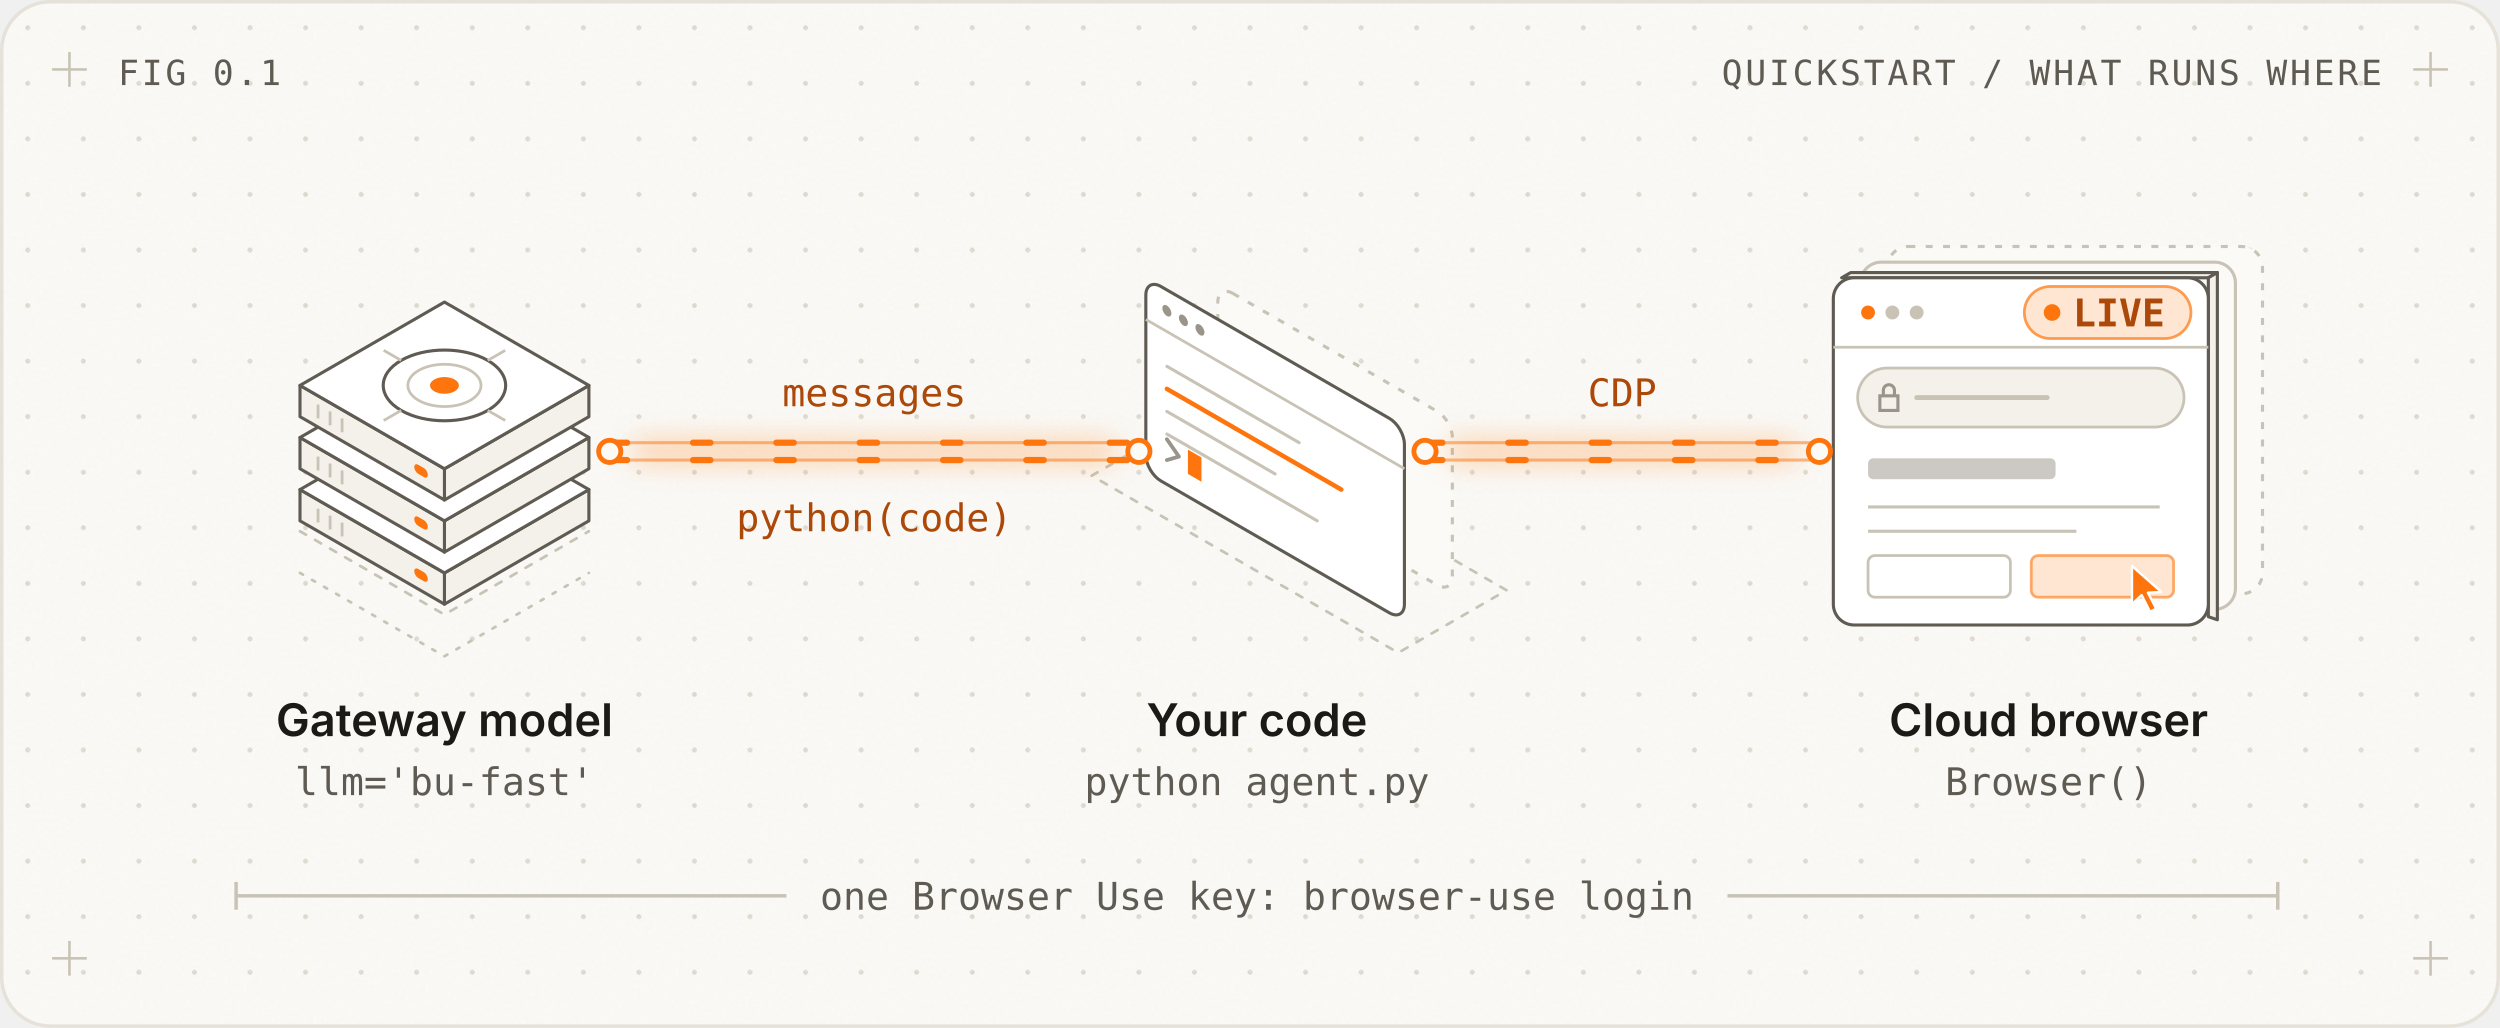
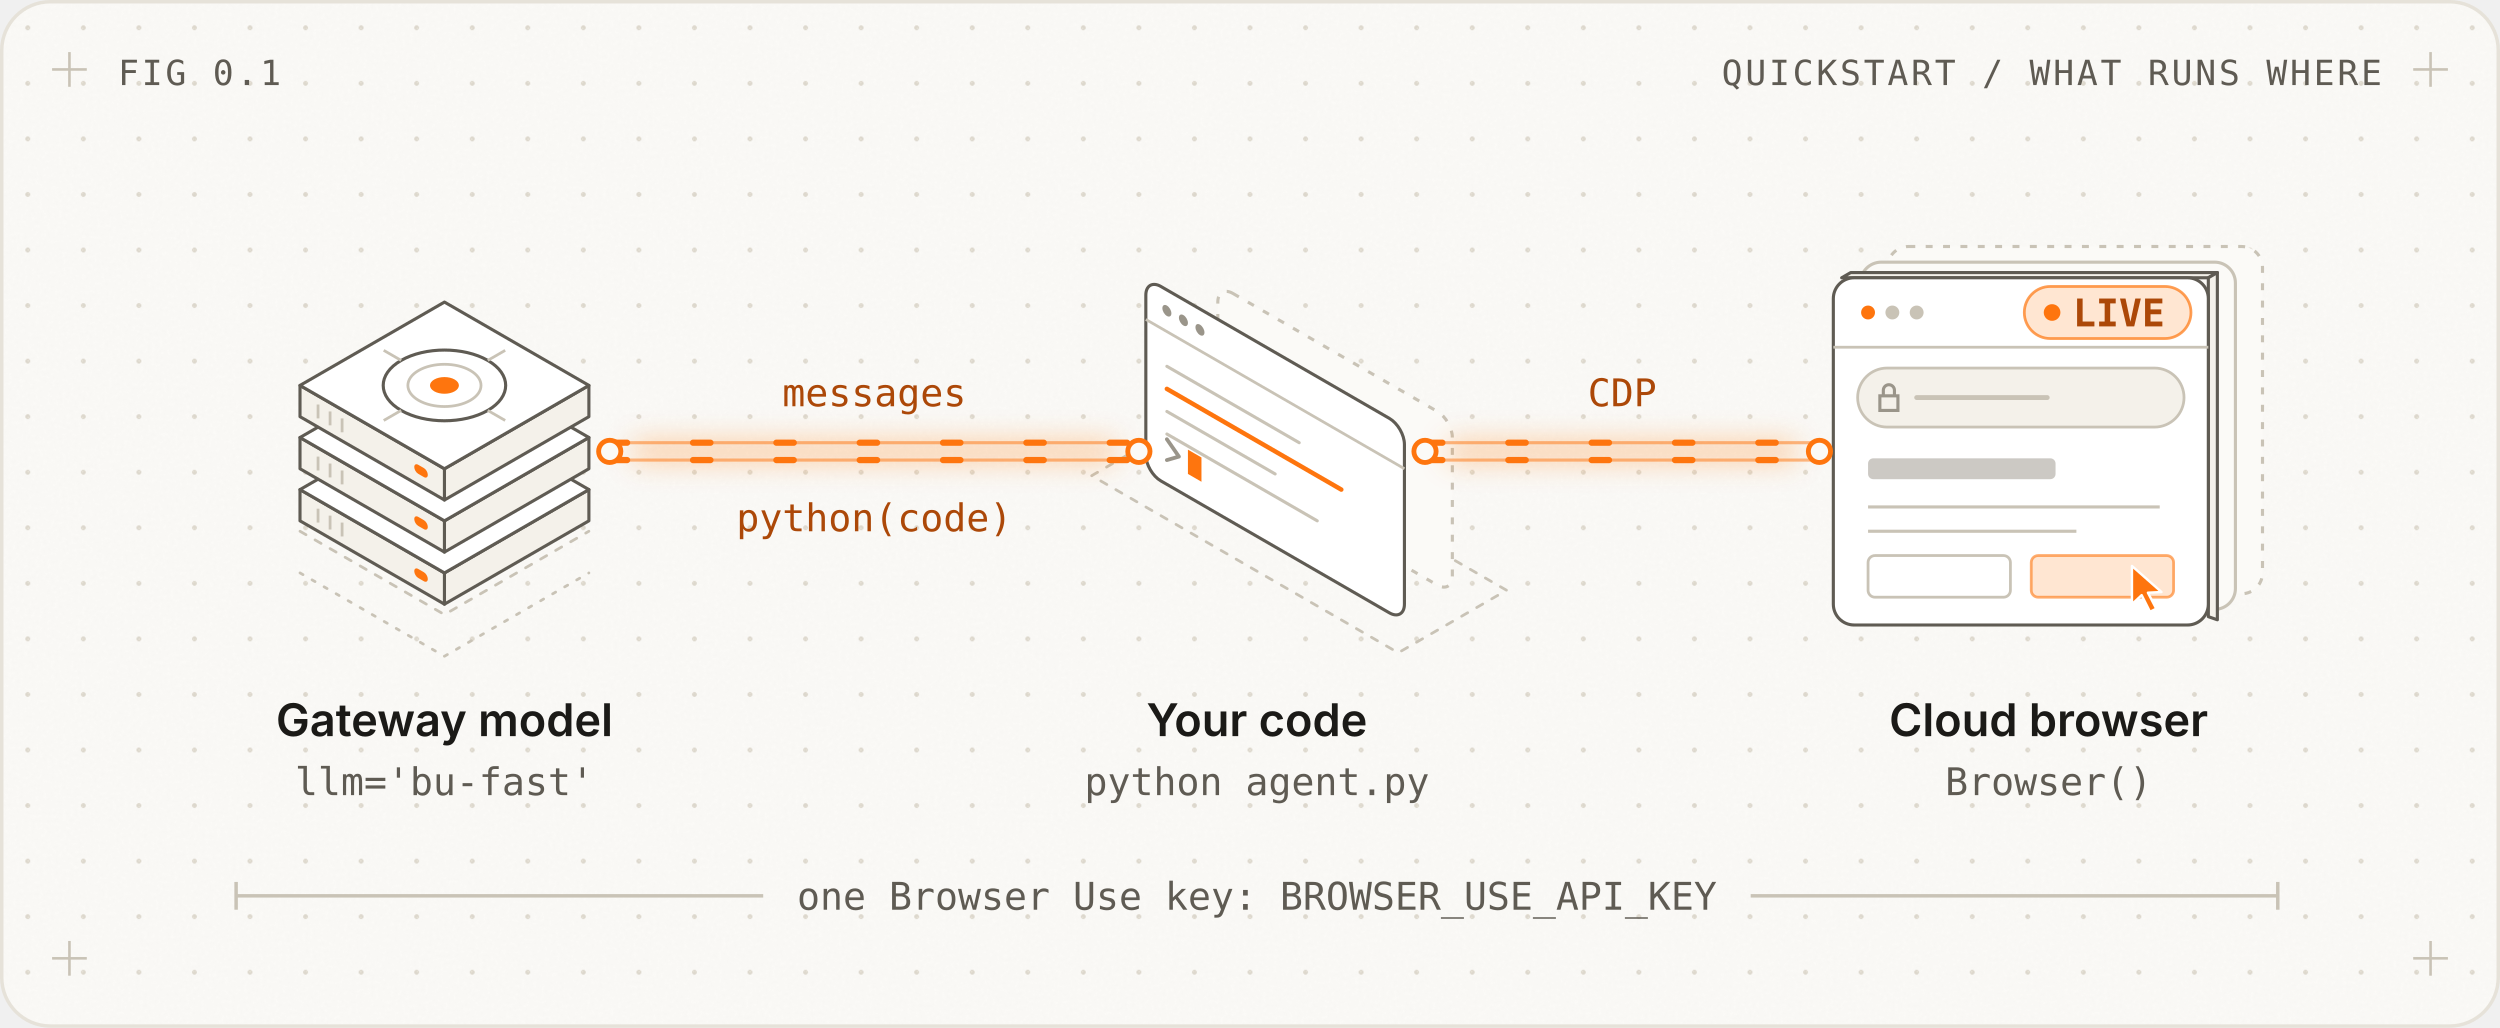
<svg xmlns="http://www.w3.org/2000/svg" viewBox="0 0 720 296" width="720" height="296" role="img" aria-labelledby="t d" fill="none">
  <style>.s{font-family:Geist, Inter, -apple-system, BlinkMacSystemFont, 'Segoe UI', Helvetica, Arial, sans-serif}.m{font-family:'Geist Mono', ui-monospace, SFMono-Regular, Menlo, monospace}text{font-kerning:normal}.m{font-variant-ligatures:none;font-feature-settings:'calt' 0}@keyframes fr{to{stroke-dashoffset:-24}}@keyframes fl{to{stroke-dashoffset:24}}@keyframes led{0%,100%{fill-opacity:1}50%{fill-opacity:.15}}@keyframes blink{0%,49%{fill-opacity:1}50%,100%{fill-opacity:0}}@keyframes live{0%,100%{fill-opacity:1}50%{fill-opacity:.25}}@media (prefers-reduced-motion:no-preference){.pkr{animation:fr 1s linear infinite}.pkl{animation:fl 1.5s linear infinite}.led{animation:led 2.4s ease-in-out infinite}.blink{animation:blink 1.1s steps(1) infinite}.live{animation:live 1.6s ease-in-out infinite}}</style>
  <defs>
    <pattern id="dots" width="16" height="16" patternUnits="userSpaceOnUse">
      <circle cx="8" cy="8" r="0.7" fill="#DDD8CD" />
    </pattern>
    <filter id="grain" x="0" y="0" width="100%" height="100%">
      <feTurbulence type="fractalNoise" baseFrequency="0.9" numOctaves="2" seed="7" stitchTiles="stitch" />
      <feColorMatrix values="0 0 0 0 0.5  0 0 0 0 0.5  0 0 0 0 0.5  0 0 0 0.05 0" />
    </filter>
    <clipPath id="card">
      <rect x="0.5" y="0.5" width="719" height="295" rx="14" />
    </clipPath>
    <marker id="ah" viewBox="0 0 10 10" refX="8.5" refY="5" markerWidth="7" markerHeight="7" orient="auto-start-reverse">
      <path d="M1 1.5 L9 5 L1 8.5" stroke="#5F5B53" stroke-width="1.3" fill="none" stroke-linejoin="round" stroke-linecap="round" />
    </marker>
    <marker id="ah3" viewBox="0 0 10 10" refX="8.5" refY="5" markerWidth="7" markerHeight="7" orient="auto-start-reverse">
      <path d="M1 1.5 L9 5 L1 8.5" stroke="#9A958A" stroke-width="1.3" fill="none" stroke-linejoin="round" stroke-linecap="round" />
    </marker>
    <marker id="aho" viewBox="0 0 10 10" refX="8.5" refY="5" markerWidth="7" markerHeight="7" orient="auto-start-reverse">
      <path d="M1 1.5 L9 5 L1 8.5" stroke="#FE750E" stroke-width="1.4" fill="none" stroke-linejoin="round" stroke-linecap="round" />
    </marker>
    <filter id="glow" filterUnits="userSpaceOnUse" x="0" y="0" width="720" height="296">
      <feGaussianBlur stdDeviation="4" />
    </filter>
  </defs>
  <rect x="0.5" y="0.5" width="719" height="295" rx="14" fill="#FBFAF7" />
  <g clip-path="url(#card)">
    <rect width="720" height="296" fill="url(#dots)" />
    <rect width="720" height="296" filter="url(#grain)" />
  </g>
  <rect x="0.5" y="0.5" width="719" height="295" rx="14" fill="none" stroke="#E6E2D9" />
  <path d="M15 20h10M20 15v10" stroke="#C9C3B6" stroke-width="0.75" />
  <path d="M695 20h10M700 15v10" stroke="#C9C3B6" stroke-width="0.75" />
  <path d="M15 276h10M20 271v10" stroke="#C9C3B6" stroke-width="0.75" />
  <path d="M695 276h10M700 271v10" stroke="#C9C3B6" stroke-width="0.75" />
  <text x="34.0" y="24.5" font-size="10" fill="#5F5B53" letter-spacing="0.08em" class="m">FIG 0.1</text>
  <text x="686.0" y="24.5" font-size="10" fill="#5F5B53" text-anchor="end" letter-spacing="0.08em" class="m">QUICKSTART / WHAT RUNS WHERE</text>
  <polyline points="86.4,153.0 128.0,177.0 169.6,153.0" stroke="#C9C3B6" stroke-width="0.8" stroke-dasharray="2 3" stroke-linejoin="round" stroke-linecap="round" />
  <polyline points="86.4,165.0 128.0,189.0 169.6,165.0" stroke="#C9C3B6" stroke-width="0.8" stroke-dasharray="1 3" stroke-linejoin="round" stroke-linecap="round" />
  <polygon points="169.6,141.0 128.0,165.0 128.0,174.0 169.6,150.0" fill="#F4F1EA" stroke="#5F5B53" stroke-width="0.9" stroke-linejoin="round" stroke-linecap="round" />
  <polygon points="86.4,141.0 128.0,165.0 128.0,174.0 86.4,150.0" fill="#F4F1EA" stroke="#5F5B53" stroke-width="0.9" stroke-linejoin="round" stroke-linecap="round" />
  <polygon points="128.0,117.0 169.6,141.0 128.0,165.0 86.4,141.0" fill="#FFFFFF" stroke="#5F5B53" stroke-width="0.9" stroke-linejoin="round" stroke-linecap="round" />
  <g transform="matrix(0.866,0.5,0,1,86.4,150.0)">
    <line x1="6" y1="-6.5" x2="6" y2="-2.5" stroke="#C9C3B6" stroke-width="0.8" vector-effect="non-scaling-stroke" />
    <line x1="10" y1="-6.5" x2="10" y2="-2.5" stroke="#C9C3B6" stroke-width="0.8" vector-effect="non-scaling-stroke" />
    <line x1="14" y1="-6.5" x2="14" y2="-2.5" stroke="#C9C3B6" stroke-width="0.8" vector-effect="non-scaling-stroke" />
    <rect class="led" style="animation-delay:0.0s" x="38" y="-5.8" width="4.5" height="2.6" rx="1.3" fill="#FE750E" />
  </g>
  <polygon points="169.6,126.0 128.0,150.0 128.0,159.0 169.6,135.0" fill="#F4F1EA" stroke="#5F5B53" stroke-width="0.9" stroke-linejoin="round" stroke-linecap="round" />
  <polygon points="86.4,126.0 128.0,150.0 128.0,159.0 86.4,135.0" fill="#F4F1EA" stroke="#5F5B53" stroke-width="0.9" stroke-linejoin="round" stroke-linecap="round" />
  <polygon points="128.0,102.0 169.6,126.0 128.0,150.0 86.4,126.0" fill="#FFFFFF" stroke="#5F5B53" stroke-width="0.9" stroke-linejoin="round" stroke-linecap="round" />
  <g transform="matrix(0.866,0.5,0,1,86.4,135.0)">
    <line x1="6" y1="-6.5" x2="6" y2="-2.5" stroke="#C9C3B6" stroke-width="0.8" vector-effect="non-scaling-stroke" />
    <line x1="10" y1="-6.5" x2="10" y2="-2.5" stroke="#C9C3B6" stroke-width="0.8" vector-effect="non-scaling-stroke" />
    <line x1="14" y1="-6.5" x2="14" y2="-2.5" stroke="#C9C3B6" stroke-width="0.8" vector-effect="non-scaling-stroke" />
    <rect class="led" style="animation-delay:-0.8s" x="38" y="-5.8" width="4.5" height="2.6" rx="1.3" fill="#FE750E" />
  </g>
  <polygon points="169.6,111.0 128.0,135.0 128.0,144.0 169.6,120.0" fill="#F4F1EA" stroke="#5F5B53" stroke-width="0.9" stroke-linejoin="round" stroke-linecap="round" />
  <polygon points="86.4,111.0 128.0,135.0 128.0,144.0 86.4,120.0" fill="#F4F1EA" stroke="#5F5B53" stroke-width="0.9" stroke-linejoin="round" stroke-linecap="round" />
  <polygon points="128.0,87.0 169.6,111.0 128.0,135.0 86.4,111.0" fill="#FFFFFF" stroke="#5F5B53" stroke-width="0.9" stroke-linejoin="round" stroke-linecap="round" />
  <g transform="matrix(0.866,0.5,0,1,86.4,120.0)">
    <line x1="6" y1="-6.5" x2="6" y2="-2.5" stroke="#C9C3B6" stroke-width="0.8" vector-effect="non-scaling-stroke" />
    <line x1="10" y1="-6.5" x2="10" y2="-2.5" stroke="#C9C3B6" stroke-width="0.8" vector-effect="non-scaling-stroke" />
    <line x1="14" y1="-6.5" x2="14" y2="-2.5" stroke="#C9C3B6" stroke-width="0.8" vector-effect="non-scaling-stroke" />
    <rect class="led" style="animation-delay:-1.6s" x="38" y="-5.8" width="4.5" height="2.6" rx="1.3" fill="#FE750E" />
  </g>
  <g transform="matrix(0.866,0.5,-0.866,0.5,128.0,87.0)">
    <circle cx="24.0" cy="24.0" r="14.4" stroke="#5F5B53" stroke-width="0.9" vector-effect="non-scaling-stroke" />
    <circle cx="24.0" cy="24.0" r="8.6" stroke="#C9C3B6" stroke-width="0.8" vector-effect="non-scaling-stroke" />
    <circle cx="24.0" cy="24.0" r="3.4" fill="#FE750E" />
    <line x1="38.4" y1="24.0" x2="44.2" y2="24.0" stroke="#C9C3B6" stroke-width="0.8" vector-effect="non-scaling-stroke" />
    <line x1="24.0" y1="38.4" x2="24.0" y2="44.2" stroke="#C9C3B6" stroke-width="0.8" vector-effect="non-scaling-stroke" />
    <line x1="9.6" y1="24.0" x2="3.8" y2="24.0" stroke="#C9C3B6" stroke-width="0.8" vector-effect="non-scaling-stroke" />
    <line x1="24.0" y1="9.6" x2="24.0" y2="3.8" stroke="#C9C3B6" stroke-width="0.8" vector-effect="non-scaling-stroke" />
  </g>
  <polygon points="345.5,119.0 433.9,170.0 402.7,188.0 314.4,137.0" stroke="#C9C3B6" stroke-width="0.8" stroke-dasharray="2 3" stroke-linejoin="round" stroke-linecap="round" />
  <g transform="matrix(0.866,0.5,0,1,343.8,128.0)">
    <rect x="8" y="-50" width="78" height="50" rx="5" fill="#FBFAF7" stroke="#C9C3B6" stroke-width="0.9" stroke-dasharray="2 3" vector-effect="non-scaling-stroke" />
  </g>
  <g transform="matrix(0.866,0.5,0,1,330.0,136.0)">
    <rect x="0" y="-56" width="86" height="56" rx="5" fill="#FFFFFF" stroke="#5F5B53" stroke-width="0.9" vector-effect="non-scaling-stroke" />
    <line x1="0" y1="-44" x2="86" y2="-44" stroke="#C9C3B6" stroke-width="0.8" vector-effect="non-scaling-stroke" />
    <circle cx="7.0" cy="-50" r="1.5" fill="#9A958A" />
    <circle cx="12.5" cy="-50" r="1.5" fill="#9A958A" />
    <circle cx="18.0" cy="-50" r="1.5" fill="#9A958A" />
    <line x1="7" y1="-34.0" x2="51" y2="-34.0" stroke="#C9C3B6" stroke-width="0.9" stroke-linecap="round" vector-effect="non-scaling-stroke" />
    <line x1="7" y1="-27.5" x2="65" y2="-27.5" stroke="#FE750E" stroke-width="1.3" stroke-linecap="round" vector-effect="non-scaling-stroke" />
    <line x1="7" y1="-21.0" x2="43" y2="-21.0" stroke="#C9C3B6" stroke-width="0.9" stroke-linecap="round" vector-effect="non-scaling-stroke" />
    <line x1="7" y1="-14.5" x2="57" y2="-14.5" stroke="#C9C3B6" stroke-width="0.9" stroke-linecap="round" vector-effect="non-scaling-stroke" />
    <path d="M7 -13 l4 3 l-4 3" stroke="#9A958A" stroke-width="1.1" stroke-linejoin="round" stroke-linecap="round" vector-effect="non-scaling-stroke" />
    <rect class="blink" x="14" y="-13.5" width="4.5" height="7" fill="#FE750E" />
  </g>
  <rect x="543.6" y="71.0" width="108" height="100" rx="6" fill="#FBFAF7" stroke="#C9C3B6" stroke-width="0.9" stroke-dasharray="2 3" />
  <rect x="535.8" y="75.5" width="108" height="100" rx="6" fill="#FBFAF7" stroke="#C9C3B6" stroke-width="0.9" />
  <polygon points="530.4,80.0 636.0,80.0 638.6,78.5 533.0,78.5" fill="#F4F1EA" stroke="#5F5B53" stroke-width="0.9" stroke-linejoin="round" stroke-linecap="round" />
  <polygon points="636.0,80.0 638.6,78.5 638.6,178.5 636.0,177.6" fill="#F4F1EA" stroke="#5F5B53" stroke-width="0.9" stroke-linejoin="round" stroke-linecap="round" />
  <rect x="528" y="80.0" width="108" height="100" rx="6" fill="#FFFFFF" stroke="#5F5B53" stroke-width="0.9" />
  <line x1="528" y1="100.0" x2="636" y2="100.0" stroke="#C9C3B6" stroke-width="0.8" />
  <circle cx="538" cy="90.0" r="2" fill="#FE750E" />
  <circle cx="545" cy="90.0" r="2" fill="#C9C3B6" />
  <circle cx="552" cy="90.0" r="2" fill="#C9C3B6" />
  <rect x="583" y="82.5" width="48" height="15" rx="7.5" fill="#FFE6D2" stroke="#FE750E" stroke-width="0.8" stroke-opacity=".7" />
  <circle class="live" cx="591" cy="90.0" r="2.4" fill="#FE750E" />
  <text x="597.0" y="94.0" font-size="11" fill="#AC4808" font-weight="600" class="m">LIVE</text>
  <rect x="535" y="106.0" width="94" height="17" rx="8.5" fill="#F4F1EA" stroke="#C9C3B6" stroke-width="0.8" />
  <path d="M541.4 114.0h5.2v4.2h-5.2zM542.4 114.0v-1.6a1.6 1.6 0 0 1 3.2 0v1.6" stroke="#9A958A" stroke-width="0.9" />
  <line x1="552" y1="114.5" x2="589.6" y2="114.5" stroke="#C9C3B6" stroke-width="1.4" stroke-linecap="round" />
  <rect x="538" y="132.0" width="54" height="6" rx="1.5" fill="#9A958A" fill-opacity=".5" />
  <line x1="538" y1="146.0" x2="622" y2="146.0" stroke="#C9C3B6" stroke-width="0.9" />
  <line x1="538" y1="153.0" x2="598" y2="153.0" stroke="#C9C3B6" stroke-width="0.9" />
  <rect x="538" y="160.0" width="41.0" height="12" rx="2" stroke="#C9C3B6" stroke-width="0.8" />
  <rect x="585.0" y="160.0" width="41.0" height="12" rx="2" fill="#FFE6D2" stroke="#FE750E" stroke-width="0.8" stroke-opacity=".6" />
  <path d="M614 163.0 l0 11 l2.8 -2.6 l2.4 4.8 l1.8 -0.9 l-2.4 -4.6 l3.9 -0.2z" fill="#FE750E" stroke="#FFFFFF" stroke-width="0.7" stroke-linejoin="round" />
  <rect x="181.6" y="127.0" width="140.4" height="6" rx="3" fill="#FE750E" fill-opacity="0.35" filter="url(#glow)" />
  <line x1="175.6" y1="127.5" x2="328.0" y2="127.5" stroke="#FE750E" stroke-width="0.9" stroke-opacity=".5" />
  <line class="pkr" x1="175.6" y1="127.5" x2="328.0" y2="127.5" stroke="#FE750E" stroke-width="1.8" stroke-linecap="round" stroke-dasharray="5 19" />
  <line x1="175.6" y1="132.5" x2="328.0" y2="132.5" stroke="#FE750E" stroke-width="0.9" stroke-opacity=".5" />
  <line class="pkl" x1="175.6" y1="132.5" x2="328.0" y2="132.5" stroke="#FE750E" stroke-width="1.8" stroke-linecap="round" stroke-dasharray="5 19" />
  <circle cx="175.6" cy="130.0" r="3.2" fill="#FBFAF7" stroke="#FE750E" stroke-width="1.4" />
  <circle cx="328.0" cy="130.0" r="3.2" fill="#FBFAF7" stroke="#FE750E" stroke-width="1.4" />
  <text x="251.8" y="117.0" font-size="11" fill="#AC4808" font-weight="500" text-anchor="middle" class="m">messages</text>
  <text x="251.8" y="153.0" font-size="11" fill="#AC4808" text-anchor="middle" class="m">python(code)</text>
  <rect x="416.4" y="127.0" width="101.6" height="6" rx="3" fill="#FE750E" fill-opacity="0.35" filter="url(#glow)" />
  <line x1="410.4" y1="127.5" x2="524.0" y2="127.5" stroke="#FE750E" stroke-width="0.9" stroke-opacity=".5" />
  <line class="pkr" x1="410.4" y1="127.5" x2="524.0" y2="127.5" stroke="#FE750E" stroke-width="1.8" stroke-linecap="round" stroke-dasharray="5 19" />
  <line x1="410.4" y1="132.5" x2="524.0" y2="132.5" stroke="#FE750E" stroke-width="0.9" stroke-opacity=".5" />
  <line class="pkl" x1="410.4" y1="132.5" x2="524.0" y2="132.5" stroke="#FE750E" stroke-width="1.8" stroke-linecap="round" stroke-dasharray="5 19" />
  <circle cx="410.4" cy="130.0" r="3.2" fill="#FBFAF7" stroke="#FE750E" stroke-width="1.4" />
  <circle cx="524.0" cy="130.0" r="3.2" fill="#FBFAF7" stroke="#FE750E" stroke-width="1.4" />
  <text x="467.2" y="117.0" font-size="11" fill="#AC4808" font-weight="500" text-anchor="middle" class="m">CDP</text>
  <text x="128.0" y="212.0" font-size="13" fill="#1B1A17" font-weight="600" text-anchor="middle" class="s">Gateway model</text>
  <text x="128.0" y="229.0" font-size="11" fill="#5F5B53" text-anchor="middle" class="m">llm='bu-fast'</text>
  <text x="362.0" y="212.0" font-size="13" fill="#1B1A17" font-weight="600" text-anchor="middle" class="s">Your code</text>
  <text x="362.0" y="229.0" font-size="11" fill="#5F5B53" text-anchor="middle" class="m">python agent.py</text>
  <text x="590.0" y="212.0" font-size="13" fill="#1B1A17" font-weight="600" text-anchor="middle" class="s">Cloud browser</text>
  <text x="590.0" y="229.0" font-size="11" fill="#5F5B53" text-anchor="middle" class="m">Browser()</text>
  <path d="M68.0 254v8M656.0 254v8" stroke="#C9C3B6" stroke-width="1" />
-   <path d="M68.0 258H226.5M497.5 258H656.0" stroke="#C9C3B6" stroke-width="1" />
-   <text x="362.0" y="262.0" font-size="11" fill="#5F5B53" text-anchor="middle" class="m">one Browser Use key: browser-use login</text>
+   <path d="M68.0 258H219.8M504.2 258H656.0" stroke="#C9C3B6" stroke-width="1" />
+   <text x="362.0" y="262.0" font-size="11" fill="#5F5B53" text-anchor="middle" class="m">one Browser Use key: BROWSER_USE_API_KEY</text>
</svg>
